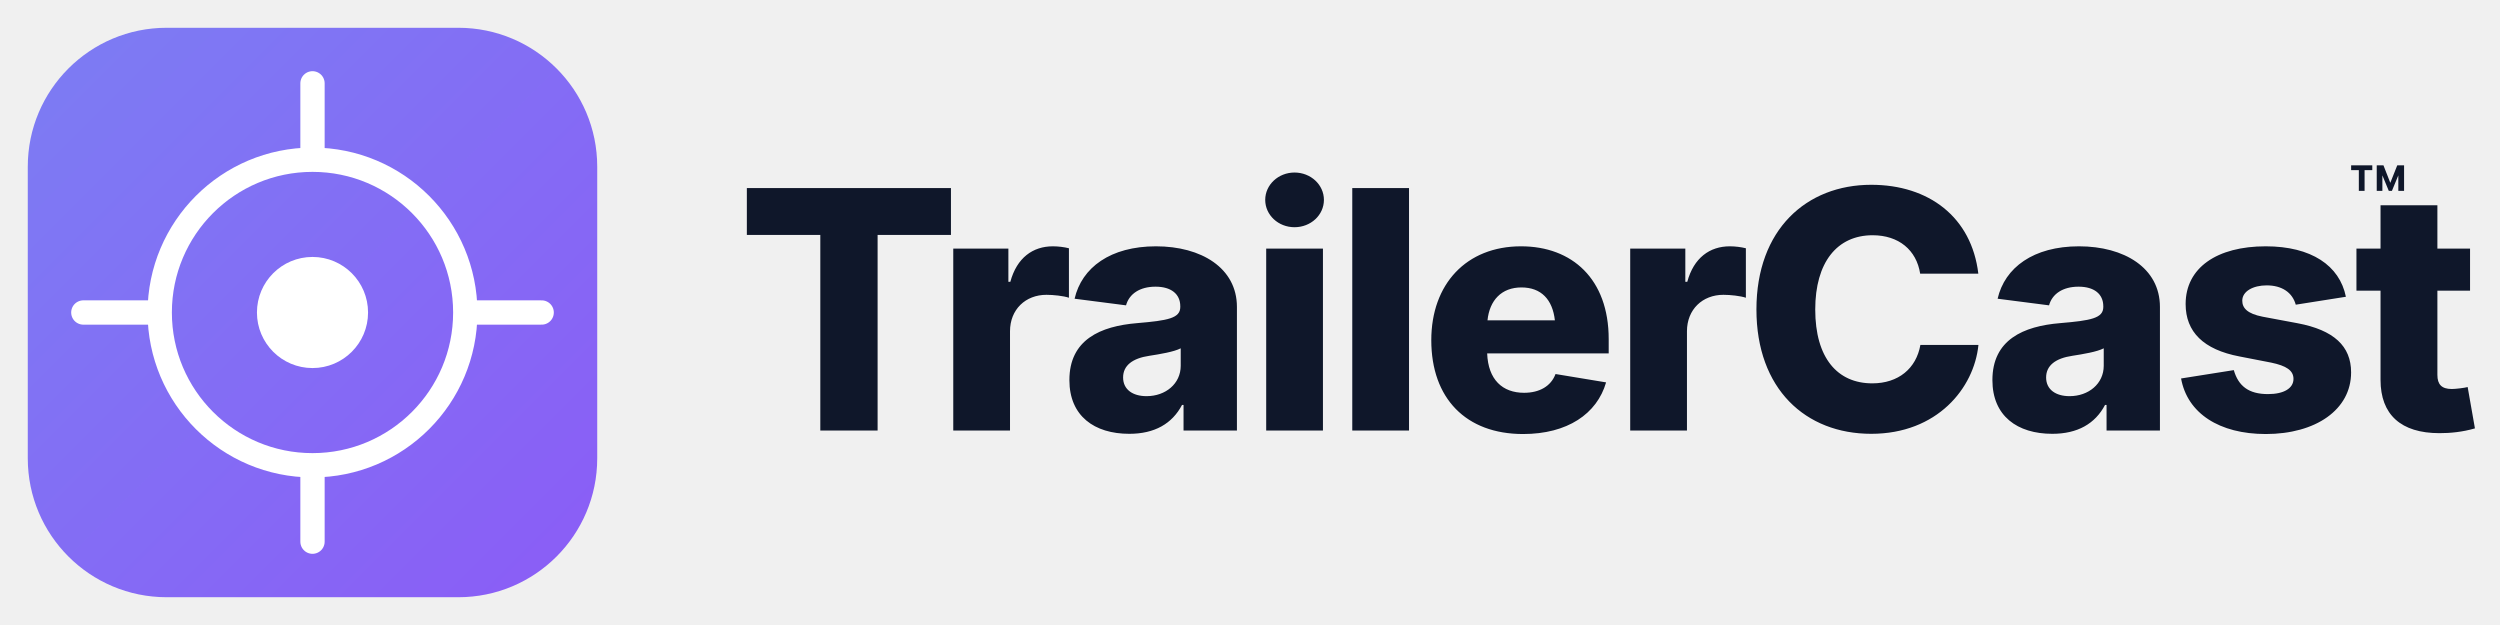
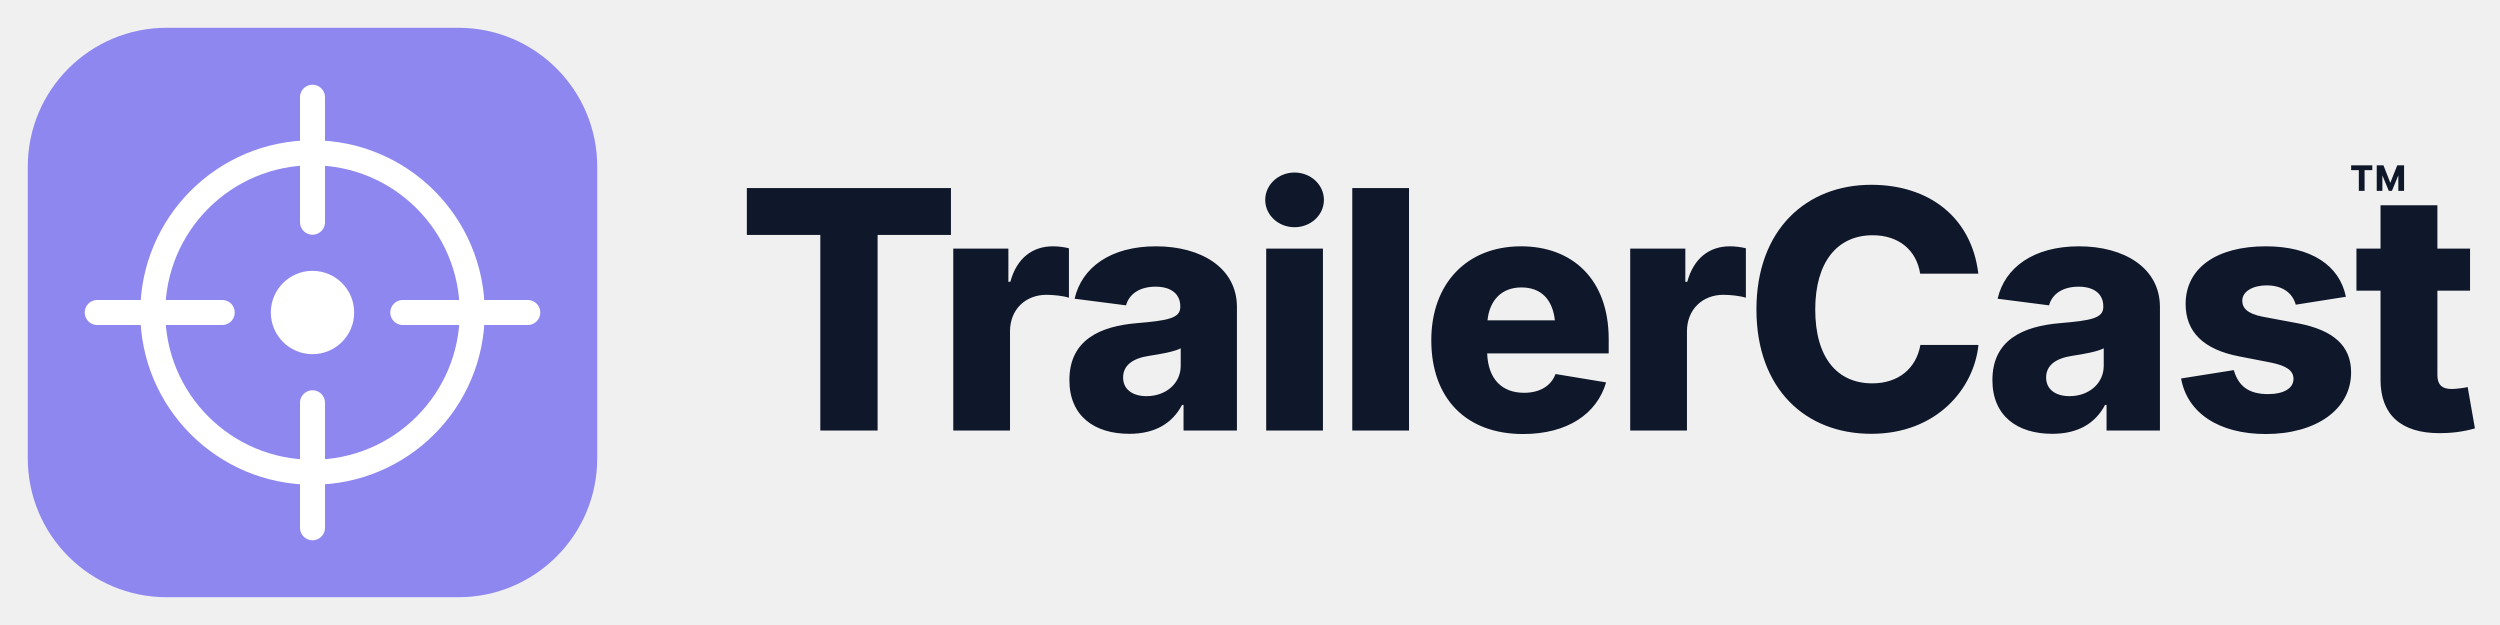
<svg xmlns="http://www.w3.org/2000/svg" viewBox="0 0 360 90" width="360" height="90">
-   <defs>
-     <linearGradient id="tc-bg-light" x1="0" y1="0" x2="1" y2="1">
-       <stop offset="0%" stop-color="#7c7df3" />
-       <stop offset="100%" stop-color="#8b5cf6" />
-     </linearGradient>
-   </defs>
-   <rect x="4" y="4" width="82" height="82" rx="20" fill="url(#tc-bg-light)" />
-   <circle cx="45" cy="45" r="22" stroke="#ffffff" stroke-width="3.5" fill="none" />
-   <circle cx="45" cy="45" r="8" fill="#ffffff" />
-   <path d="M45 12 L45 22" stroke="#ffffff" stroke-width="3.5" stroke-linecap="round" />
-   <path d="M45 68 L45 78" stroke="#ffffff" stroke-width="3.5" stroke-linecap="round" />
-   <path d="M12 45 L22 45" stroke="#ffffff" stroke-width="3.5" stroke-linecap="round" />
-   <path d="M68 45 L78 45" stroke="#ffffff" stroke-width="3.5" stroke-linecap="round" />
+   <rect x="4" y="4" width="82" height="82" rx="20" fill="#8e87f0" />
+   <circle cx="45" cy="45" r="23" stroke="#ffffff" stroke-width="3.6" fill="none" />
+   <circle cx="45" cy="45" r="6" fill="#ffffff" />
+   <path d="M45 14 L45 32" stroke="#ffffff" stroke-width="3.6" stroke-linecap="round" />
+   <path d="M45 58 L45 76" stroke="#ffffff" stroke-width="3.6" stroke-linecap="round" />
+   <path d="M14 45 L32 45" stroke="#ffffff" stroke-width="3.6" stroke-linecap="round" />
+   <path d="M58 45 L76 45" stroke="#ffffff" stroke-width="3.6" stroke-linecap="round" />
  <text x="106" y="62" font-family="Inter, -apple-system, BlinkMacSystemFont, 'Segoe UI', Helvetica, Arial, sans-serif" font-weight="800" font-size="48" letter-spacing="-1.2" fill="#0f172a">TrailerCast</text>
  <text x="338" y="34" font-family="Inter, -apple-system, BlinkMacSystemFont, 'Segoe UI', Helvetica, Arial, sans-serif" font-weight="600" font-size="14" fill="#0f172a">™</text>
</svg>
